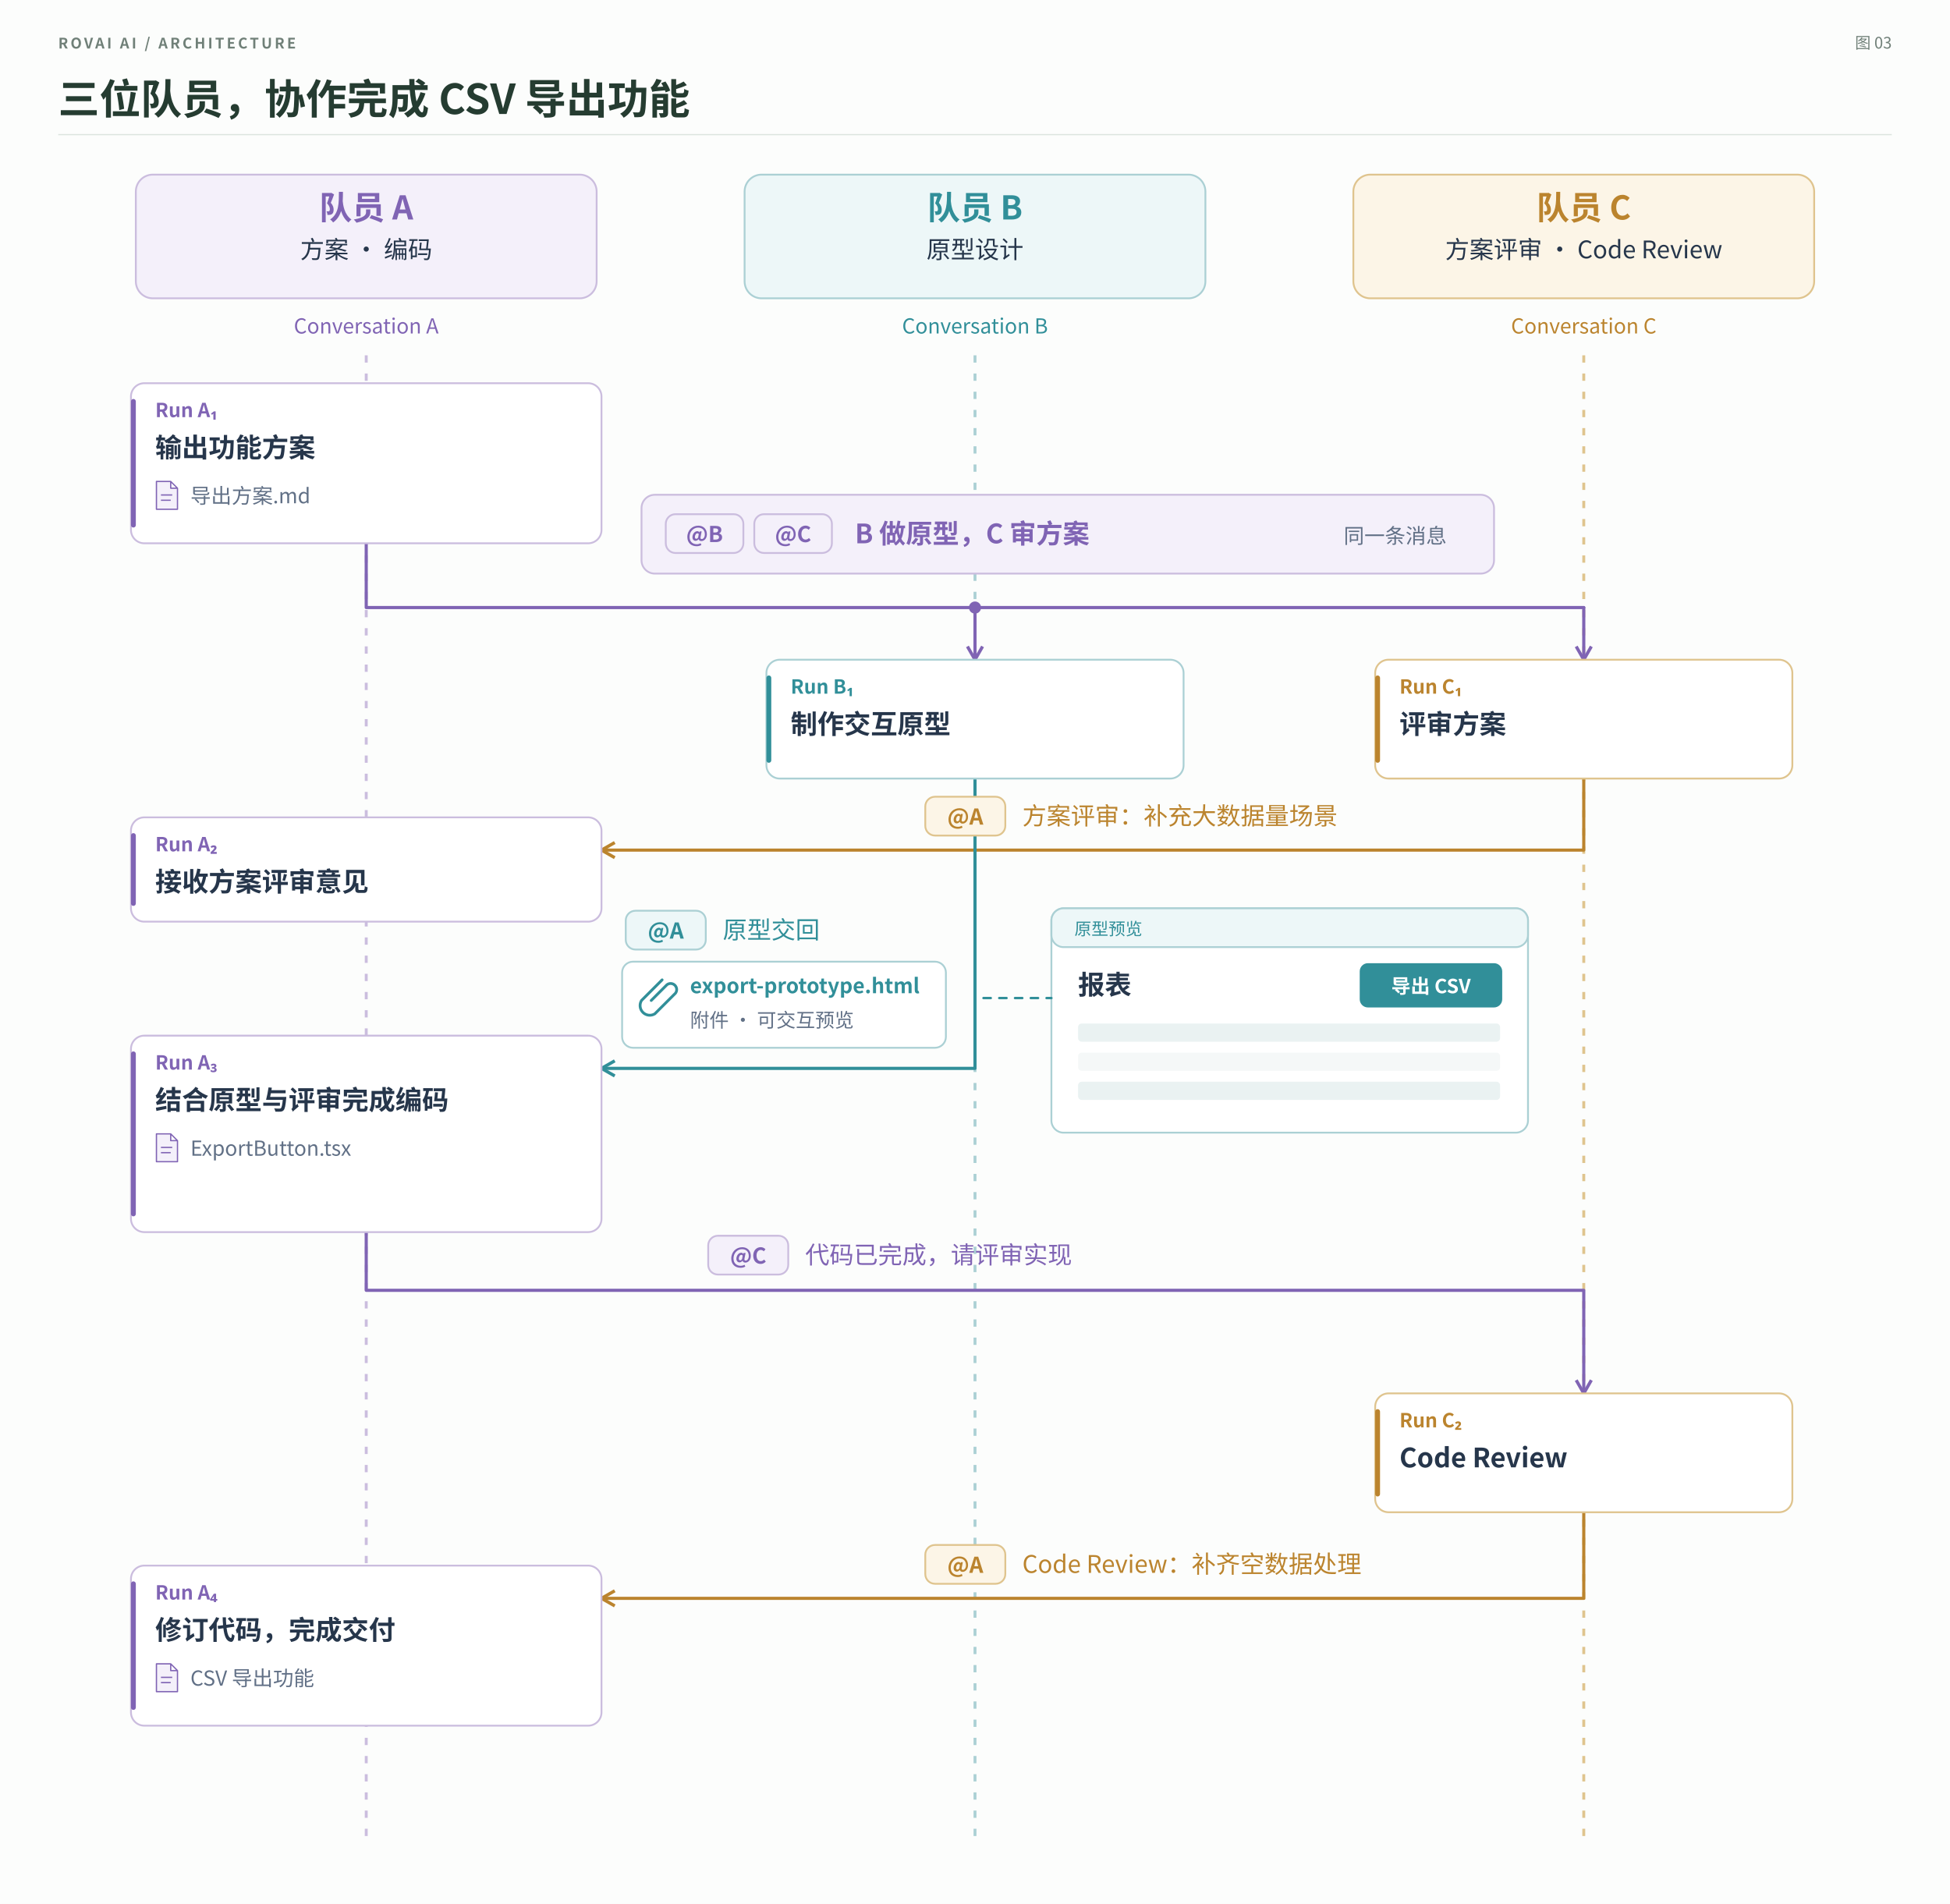
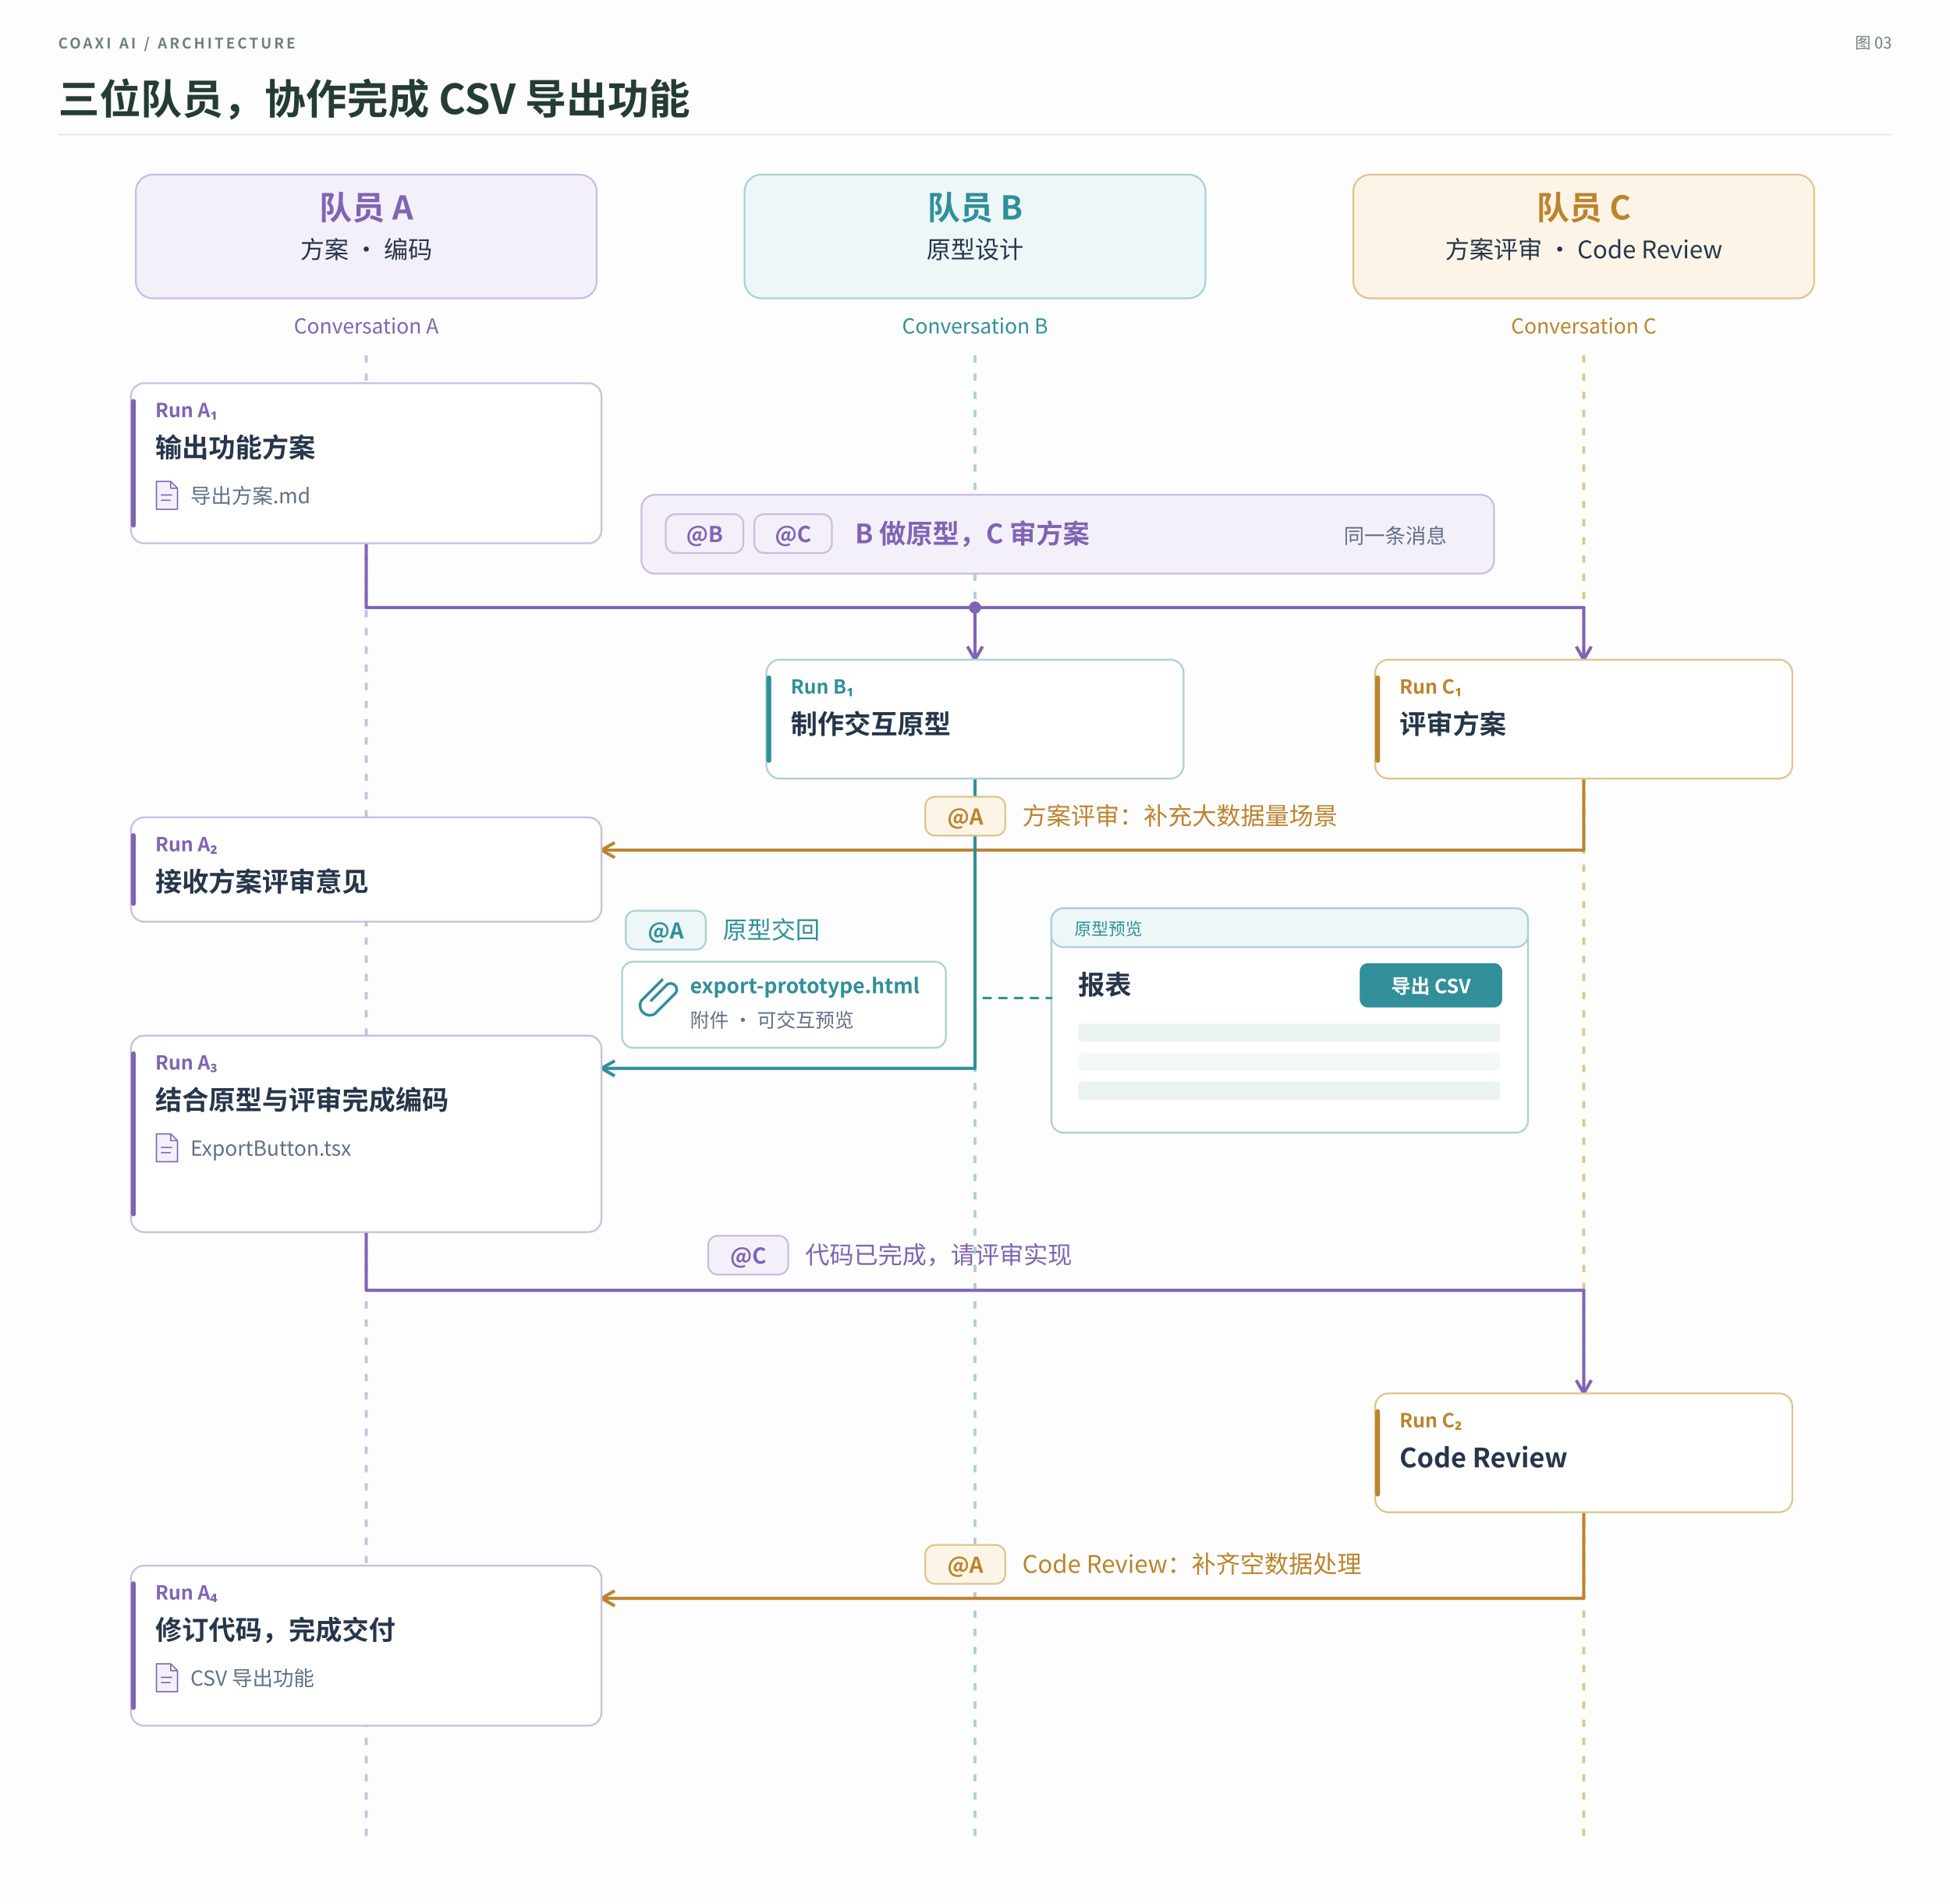
<svg xmlns="http://www.w3.org/2000/svg" width="1608" height="1570" viewBox="0 0 1608 1570" role="img" aria-labelledby="figure-title figure-description">
  <rect width="1608" height="1570" fill="#fcfdfc" />
  <g font-family="PingFang SC, Microsoft YaHei, Noto Sans CJK SC, sans-serif" fill="#253c31">
-     <text x="48" y="40" fill="#708078" font-size="12" font-weight="600" letter-spacing="2">ROVAI AI / ARCHITECTURE</text>
+     <text x="48" y="40" fill="#708078" font-size="12" font-weight="600" letter-spacing="2">COAXI AI / ARCHITECTURE</text>
    <text x="1560" y="40" fill="#708078" font-size="13" text-anchor="end">图 03</text>
    <text x="48" y="94" font-size="34" font-weight="600">三位队员，协作完成 CSV 导出功能</text>
    <path d="M48 111 H1560" stroke="#dce5df" stroke-width="1" />
  </g>
  <svg viewBox="0 0 1504 1410" x="52" y="134" width="1504" height="1410">
    <defs>
      <marker id="overview-arrow-527ca9" viewBox="0 0 10 10" refX="8" refY="5" markerWidth="6" markerHeight="6" orient="auto-start-reverse">
        <path d="M1 1 L8 5 L1 9" fill="none" stroke="#527ca9" stroke-width="1.7" />
      </marker>
      <marker id="overview-arrow-8064b4" viewBox="0 0 10 10" refX="8" refY="5" markerWidth="6" markerHeight="6" orient="auto-start-reverse">
        <path d="M1 1 L8 5 L1 9" fill="none" stroke="#8064b4" stroke-width="1.7" />
      </marker>
      <marker id="overview-arrow-bb842e" viewBox="0 0 10 10" refX="8" refY="5" markerWidth="6" markerHeight="6" orient="auto-start-reverse">
        <path d="M1 1 L8 5 L1 9" fill="none" stroke="#bb842e" stroke-width="1.7" />
      </marker>
      <marker id="overview-arrow-3e9274" viewBox="0 0 10 10" refX="8" refY="5" markerWidth="6" markerHeight="6" orient="auto-start-reverse">
        <path d="M1 1 L8 5 L1 9" fill="none" stroke="#3e9274" stroke-width="1.7" />
      </marker>
      <marker id="overview-arrow-55966b" viewBox="0 0 10 10" refX="8" refY="5" markerWidth="6" markerHeight="6" orient="auto-start-reverse">
        <path d="M1 1 L8 5 L1 9" fill="none" stroke="#55966b" stroke-width="1.7" />
      </marker>
      <marker id="overview-arrow-318f99" viewBox="0 0 10 10" refX="8" refY="5" markerWidth="6" markerHeight="6" orient="auto-start-reverse">
        <path d="M1 1 L8 5 L1 9" fill="none" stroke="#318f99" stroke-width="1.7" />
      </marker>
      <marker id="overview-arrow-497fc3" viewBox="0 0 10 10" refX="8" refY="5" markerWidth="6" markerHeight="6" orient="auto-start-reverse">
        <path d="M1 1 L8 5 L1 9" fill="none" stroke="#497fc3" stroke-width="1.7" />
      </marker>
      <marker id="overview-arrow-758397" viewBox="0 0 10 10" refX="8" refY="5" markerWidth="6" markerHeight="6" orient="auto-start-reverse">
        <path d="M1 1 L8 5 L1 9" fill="none" stroke="#758397" stroke-width="1.7" />
      </marker>
    </defs>
    <g font-family="PingFang SC, Microsoft YaHei, Noto Sans CJK SC, sans-serif">
      <path d="M250 159 V1385" stroke="#cbbdde" stroke-width="2.4" stroke-dasharray="6 9" />
      <path d="M752 159 V1385" stroke="#abd0d4" stroke-width="2.4" stroke-dasharray="6 9" />
      <path d="M1254 159 V1385" stroke="#dfc48e" stroke-width="2.4" stroke-dasharray="6 9" />
      <rect x="60" y="10" width="380" height="102" rx="14" fill="#f4f0fa" stroke="#cbbdde" stroke-width="1.5" />
      <text x="250" y="47" font-size="27" font-weight="600" fill="#8064b4" text-anchor="middle">队员 A</text>
      <text x="250" y="79" font-size="20" font-weight="400" fill="#26364b" text-anchor="middle">方案 · 编码</text>
      <text x="250" y="141" font-size="17" font-weight="400" fill="#8064b4" text-anchor="middle">Conversation A</text>
      <rect x="562" y="10" width="380" height="102" rx="14" fill="#edf7f8" stroke="#abd0d4" stroke-width="1.5" />
      <text x="752" y="47" font-size="27" font-weight="600" fill="#318f99" text-anchor="middle">队员 B</text>
      <text x="752" y="79" font-size="20" font-weight="400" fill="#26364b" text-anchor="middle">原型设计</text>
      <text x="752" y="141" font-size="17" font-weight="400" fill="#318f99" text-anchor="middle">Conversation B</text>
      <rect x="1064" y="10" width="380" height="102" rx="14" fill="#fcf5e7" stroke="#dfc48e" stroke-width="1.5" />
      <text x="1254" y="47" font-size="27" font-weight="600" fill="#bb842e" text-anchor="middle">队员 C</text>
      <text x="1254" y="79" font-size="20" font-weight="400" fill="#26364b" text-anchor="middle">方案评审 · Code Review</text>
      <text x="1254" y="141" font-size="17" font-weight="400" fill="#bb842e" text-anchor="middle">Conversation C</text>
      <path d="M250 314 V367 H1254" fill="none" stroke="#8064b4" stroke-width="2.6" stroke-linecap="round" stroke-linejoin="round" />
      <path d="M752 367 V410" fill="none" stroke="#8064b4" stroke-width="2.6" stroke-linecap="round" stroke-linejoin="round" marker-end="url(#overview-arrow-8064b4)" />
      <path d="M1254 367 V410" fill="none" stroke="#8064b4" stroke-width="2.6" stroke-linecap="round" stroke-linejoin="round" marker-end="url(#overview-arrow-8064b4)" />
      <circle cx="752" cy="367" r="5" fill="#8064b4" />
      <path d="M1254 508 V567 H444" fill="none" stroke="#bb842e" stroke-width="2.6" stroke-linecap="round" stroke-linejoin="round" marker-end="url(#overview-arrow-bb842e)" />
      <path d="M752 508 V747 H444" fill="none" stroke="#318f99" stroke-width="2.6" stroke-linecap="round" stroke-linejoin="round" marker-end="url(#overview-arrow-318f99)" />
      <path d="M250 882 V930 H1254 V1015" fill="none" stroke="#8064b4" stroke-width="2.6" stroke-linecap="round" stroke-linejoin="round" marker-end="url(#overview-arrow-8064b4)" />
      <path d="M1254 1113 V1184 H444" fill="none" stroke="#bb842e" stroke-width="2.6" stroke-linecap="round" stroke-linejoin="round" marker-end="url(#overview-arrow-bb842e)" />
      <rect x="477" y="274" width="703" height="65" rx="11" fill="#f4f0fa" stroke="#cbbdde" stroke-width="1.5" />
      <rect x="497" y="290" width="64" height="32" rx="8" fill="#f4f0fa" stroke="#cbbdde" stroke-width="1.5" />
      <text x="529" y="313" font-size="18" font-weight="600" fill="#8064b4" text-anchor="middle">@B</text>
      <rect x="570" y="290" width="64" height="32" rx="8" fill="#f4f0fa" stroke="#cbbdde" stroke-width="1.5" />
      <text x="602" y="313" font-size="18" font-weight="600" fill="#8064b4" text-anchor="middle">@C</text>
      <text x="653" y="314" font-size="22" font-weight="600" fill="#8064b4" text-anchor="start">B 做原型，C 审方案</text>
      <text x="1141" y="314" font-size="17" font-weight="400" fill="#617086" text-anchor="end">同一条消息</text>
      <rect x="56" y="182" width="388" height="132" rx="11" fill="#fff" stroke="#cbbdde" stroke-width="1.5" />
      <rect x="56" y="195" width="4" height="106" rx="2" fill="#8064b4" stroke="none" stroke-width="1.5" />
      <text x="76" y="210" font-size="16" font-weight="600" fill="#8064b4" text-anchor="start">Run A₁</text>
      <text x="76" y="243" font-size="22" font-weight="600" fill="#26364b" text-anchor="start">输出功能方案</text>
      <g transform="translate(77 263) scale(0.62)">
        <path d="M0 0 H19 L28 9 V37 H0 Z M19 0 V9 H28 M6 18 H21 M6 25 H19" fill="#f4f0fa" stroke="#8064b4" stroke-width="1.7" stroke-linejoin="round" />
      </g>
      <text x="105" y="281" font-size="17" font-weight="400" fill="#617086" text-anchor="start">导出方案.md</text>
      <rect x="580" y="410" width="344" height="98" rx="11" fill="#fff" stroke="#abd0d4" stroke-width="1.5" />
      <rect x="580" y="423" width="4" height="72" rx="2" fill="#318f99" stroke="none" stroke-width="1.5" />
      <text x="600" y="438" font-size="16" font-weight="600" fill="#318f99" text-anchor="start">Run B₁</text>
      <text x="600" y="471" font-size="22" font-weight="600" fill="#26364b" text-anchor="start">制作交互原型</text>
      <rect x="1082" y="410" width="344" height="98" rx="11" fill="#fff" stroke="#dfc48e" stroke-width="1.5" />
      <rect x="1082" y="423" width="4" height="72" rx="2" fill="#bb842e" stroke="none" stroke-width="1.5" />
      <text x="1102" y="438" font-size="16" font-weight="600" fill="#bb842e" text-anchor="start">Run C₁</text>
      <text x="1102" y="471" font-size="22" font-weight="600" fill="#26364b" text-anchor="start">评审方案</text>
      <rect x="56" y="540" width="388" height="86" rx="11" fill="#fff" stroke="#cbbdde" stroke-width="1.5" />
      <rect x="56" y="553" width="4" height="60" rx="2" fill="#8064b4" stroke="none" stroke-width="1.5" />
      <text x="76" y="568" font-size="16" font-weight="600" fill="#8064b4" text-anchor="start">Run A₂</text>
      <text x="76" y="601" font-size="22" font-weight="600" fill="#26364b" text-anchor="start">接收方案评审意见</text>
      <rect x="56" y="720" width="388" height="162" rx="11" fill="#fff" stroke="#cbbdde" stroke-width="1.5" />
      <rect x="56" y="733" width="4" height="136" rx="2" fill="#8064b4" stroke="none" stroke-width="1.5" />
      <text x="76" y="748" font-size="16" font-weight="600" fill="#8064b4" text-anchor="start">Run A₃</text>
      <text x="76" y="781" font-size="22" font-weight="600" fill="#26364b" text-anchor="start">结合原型与评审完成编码</text>
      <g transform="translate(77 801) scale(0.62)">
        <path d="M0 0 H19 L28 9 V37 H0 Z M19 0 V9 H28 M6 18 H21 M6 25 H19" fill="#f4f0fa" stroke="#8064b4" stroke-width="1.7" stroke-linejoin="round" />
      </g>
      <text x="105" y="819" font-size="17" font-weight="400" fill="#617086" text-anchor="start">ExportButton.tsx</text>
      <rect x="1082" y="1015" width="344" height="98" rx="11" fill="#fff" stroke="#dfc48e" stroke-width="1.5" />
      <rect x="1082" y="1028" width="4" height="72" rx="2" fill="#bb842e" stroke="none" stroke-width="1.5" />
      <text x="1102" y="1043" font-size="16" font-weight="600" fill="#bb842e" text-anchor="start">Run C₂</text>
      <text x="1102" y="1076" font-size="22" font-weight="600" fill="#26364b" text-anchor="start">Code Review</text>
      <rect x="56" y="1157" width="388" height="132" rx="11" fill="#fff" stroke="#cbbdde" stroke-width="1.5" />
      <rect x="56" y="1170" width="4" height="106" rx="2" fill="#8064b4" stroke="none" stroke-width="1.5" />
      <text x="76" y="1185" font-size="16" font-weight="600" fill="#8064b4" text-anchor="start">Run A₄</text>
      <text x="76" y="1218" font-size="22" font-weight="600" fill="#26364b" text-anchor="start">修订代码，完成交付</text>
      <g transform="translate(77 1238) scale(0.62)">
        <path d="M0 0 H19 L28 9 V37 H0 Z M19 0 V9 H28 M6 18 H21 M6 25 H19" fill="#f4f0fa" stroke="#8064b4" stroke-width="1.7" stroke-linejoin="round" />
      </g>
      <text x="105" y="1256" font-size="17" font-weight="400" fill="#617086" text-anchor="start">CSV 导出功能</text>
      <rect x="464" y="617" width="66" height="32" rx="8" fill="#edf7f8" stroke="#abd0d4" stroke-width="1.5" />
      <text x="497" y="640" font-size="18" font-weight="600" fill="#318f99" text-anchor="middle">@A</text>
      <text x="544" y="640" font-size="20" font-weight="400" fill="#318f99" text-anchor="start">原型交回</text>
      <rect x="461" y="659" width="267" height="71" rx="9" fill="#fff" stroke="#abd0d4" stroke-width="1.5" />
      <path d="M485 691 l13 -13 a5 5 0 0 1 7 7 l-17 17 a8 8 0 0 1 -11 -11 l17 -17" fill="none" stroke="#318f99" stroke-width="2.3" stroke-linecap="round" />
      <text x="517" y="685" font-size="17" font-weight="600" fill="#318f99" text-anchor="start">export-prototype.html</text>
      <text x="517" y="713" font-size="16" font-weight="400" fill="#617086" text-anchor="start">附件 · 可交互预览</text>
      <rect x="815" y="615" width="393" height="185" rx="10" fill="#fff" stroke="#abd0d4" stroke-width="1.5" />
      <rect x="815" y="615" width="393" height="32" rx="10" fill="#edf7f8" stroke="#abd0d4" stroke-width="1.5" />
      <text x="834" y="637" font-size="14" font-weight="400" fill="#318f99" text-anchor="start">原型预览</text>
      <text x="837" y="686" font-size="22" font-weight="600" fill="#26364b" text-anchor="start">报表</text>
      <rect x="1070" y="661" width="116" height="35" rx="6" fill="#318f99" stroke="#318f99" stroke-width="1.5" />
      <text x="1128" y="685" font-size="16" font-weight="600" fill="#fff" text-anchor="middle">导出 CSV</text>
      <rect x="837" y="710" width="348" height="15" rx="3" fill="#eaf2f2" stroke="none" stroke-width="1.5" />
      <rect x="837" y="734" width="348" height="15" rx="3" fill="#f5f8f8" stroke="none" stroke-width="1.5" />
      <rect x="837" y="758" width="348" height="15" rx="3" fill="#eaf2f2" stroke="none" stroke-width="1.5" />
      <path d="M759 689 H815" fill="none" stroke="#318f99" stroke-width="2" stroke-linecap="round" stroke-linejoin="round" stroke-dasharray="6 7" />
      <rect x="711" y="523" width="66" height="32" rx="8" fill="#fcf5e7" stroke="#dfc48e" stroke-width="1.5" />
      <text x="744" y="546" font-size="18" font-weight="600" fill="#bb842e" text-anchor="middle">@A</text>
      <text x="791" y="546" font-size="20" font-weight="400" fill="#bb842e" text-anchor="start">方案评审：补充大数据量场景</text>
      <rect x="532" y="885" width="66" height="32" rx="8" fill="#f4f0fa" stroke="#cbbdde" stroke-width="1.5" />
      <text x="565" y="908" font-size="18" font-weight="600" fill="#8064b4" text-anchor="middle">@C</text>
      <text x="612" y="908" font-size="20" font-weight="400" fill="#8064b4" text-anchor="start">代码已完成，请评审实现</text>
      <rect x="711" y="1140" width="66" height="32" rx="8" fill="#fcf5e7" stroke="#dfc48e" stroke-width="1.5" />
      <text x="744" y="1163" font-size="18" font-weight="600" fill="#bb842e" text-anchor="middle">@A</text>
      <text x="791" y="1163" font-size="20" font-weight="400" fill="#bb842e" text-anchor="start">Code Review：补齐空数据处理</text>
    </g>
  </svg>
</svg>
